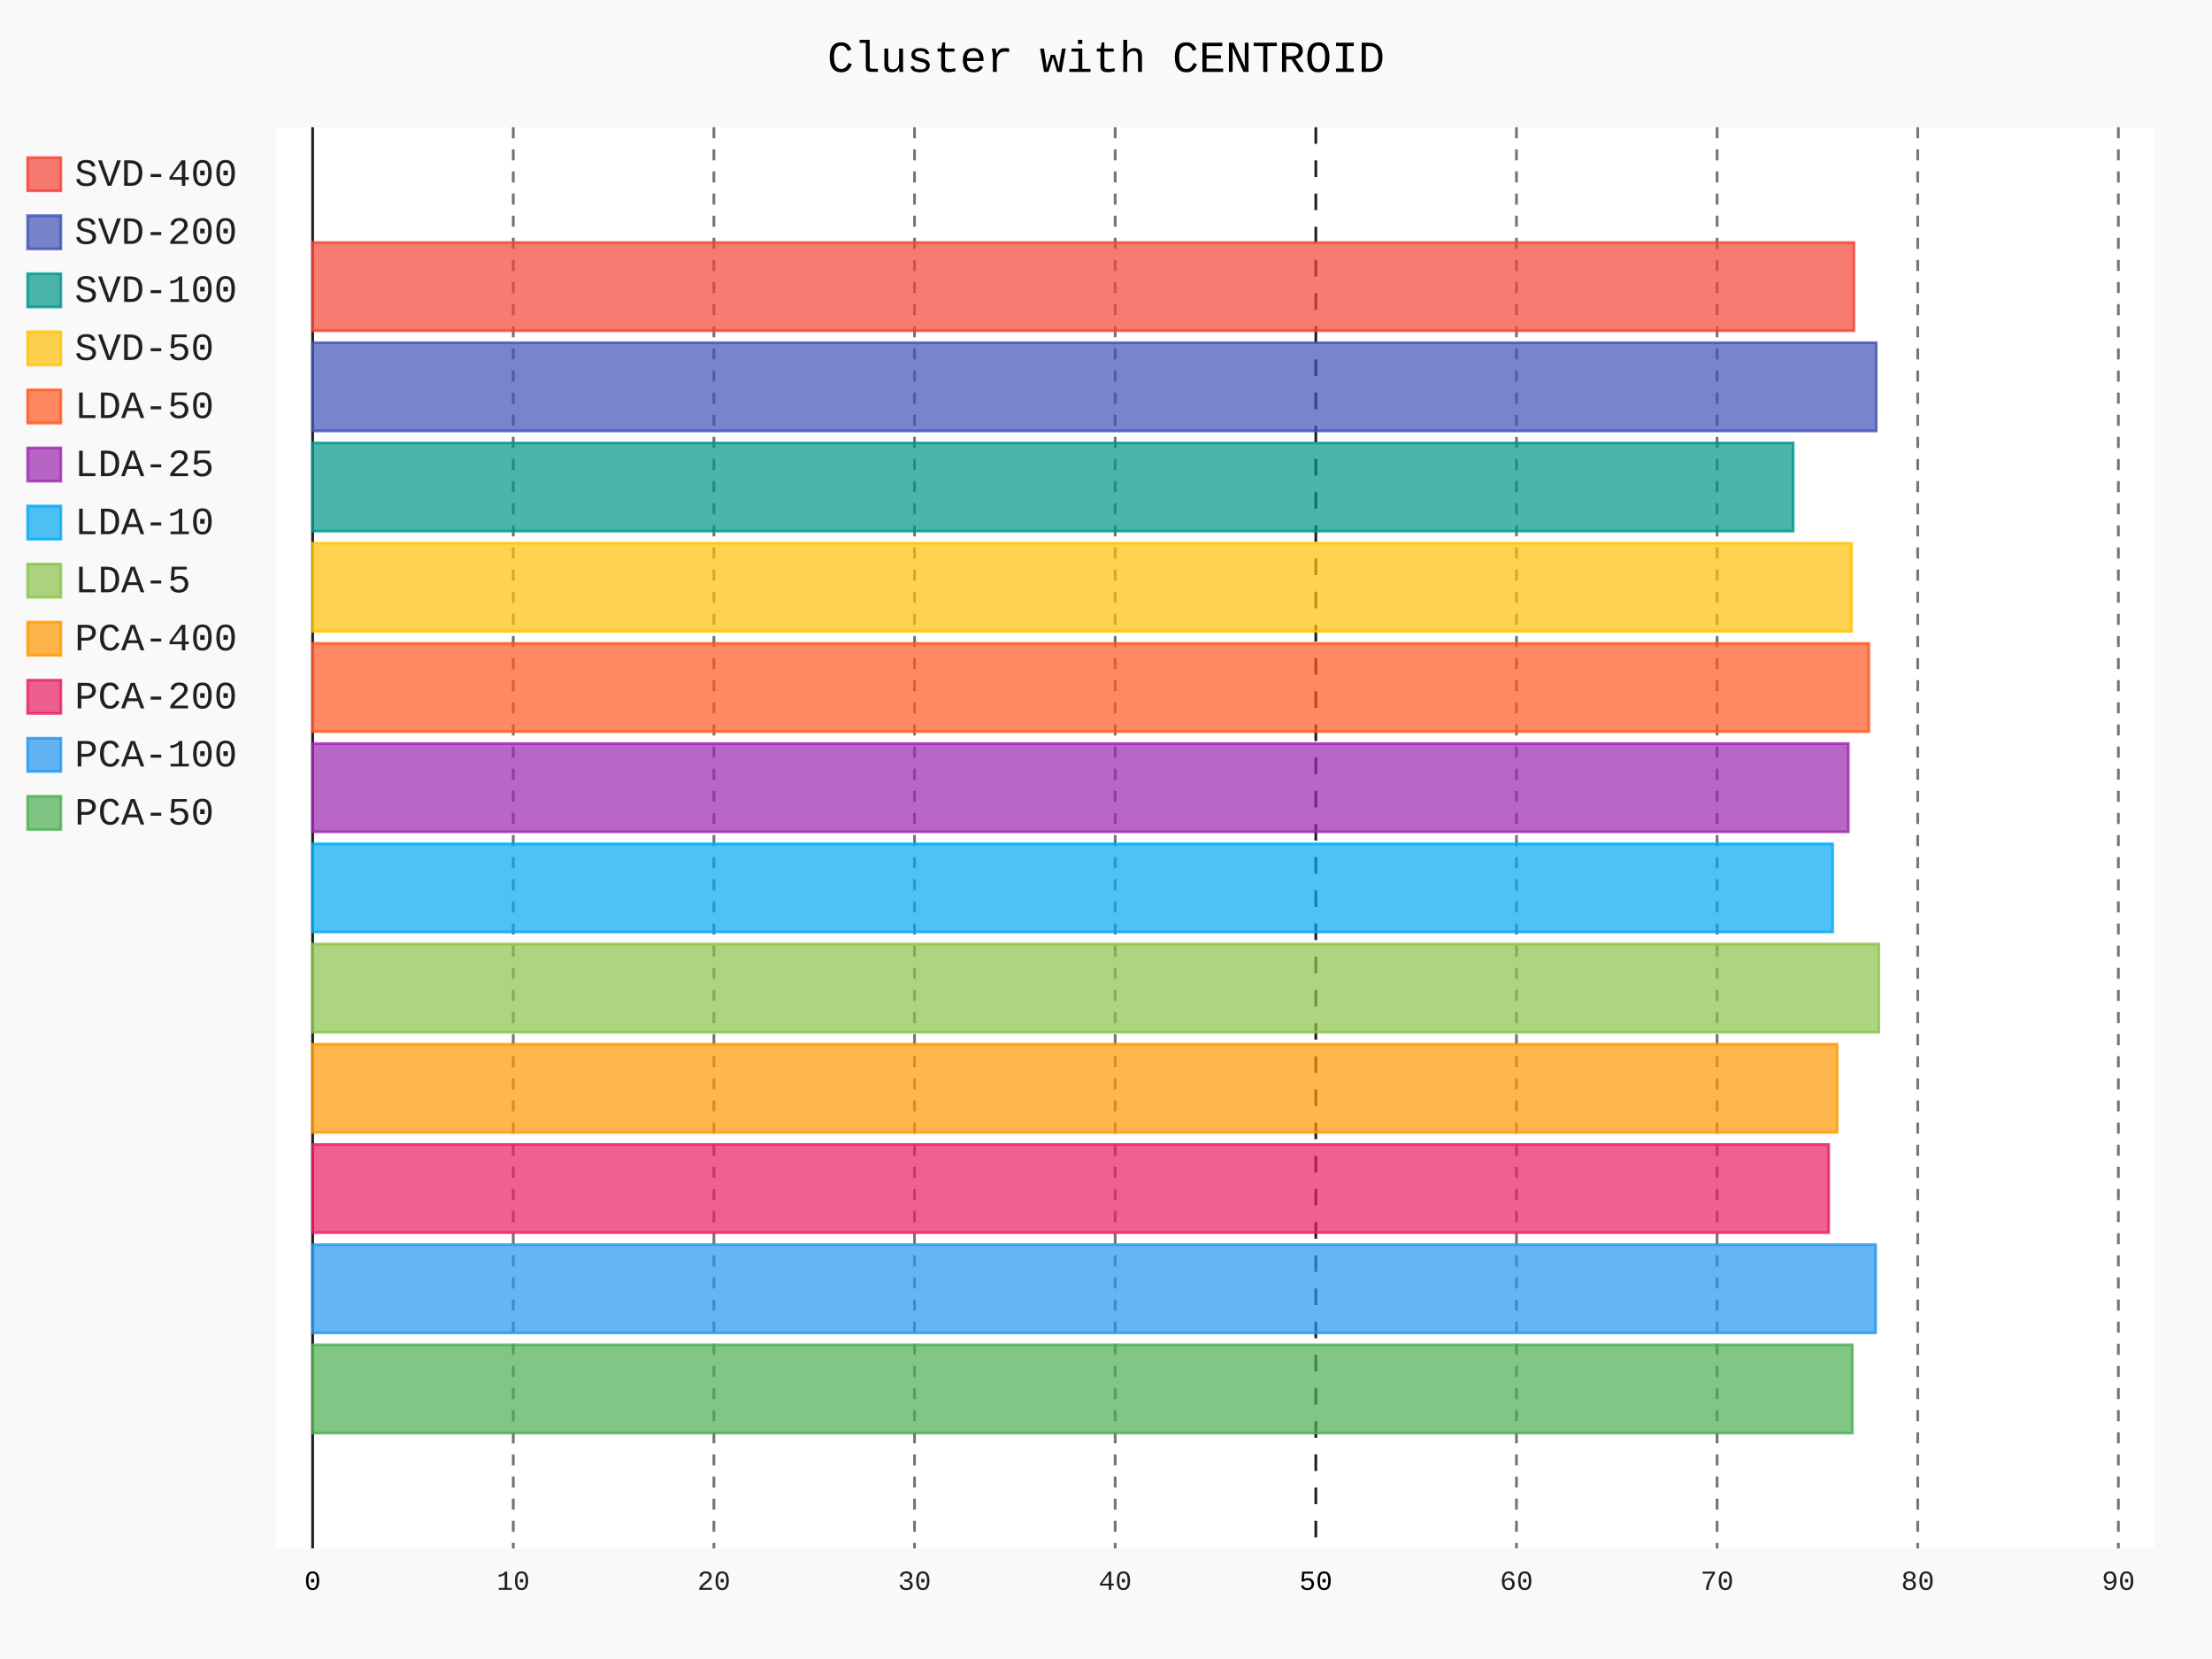
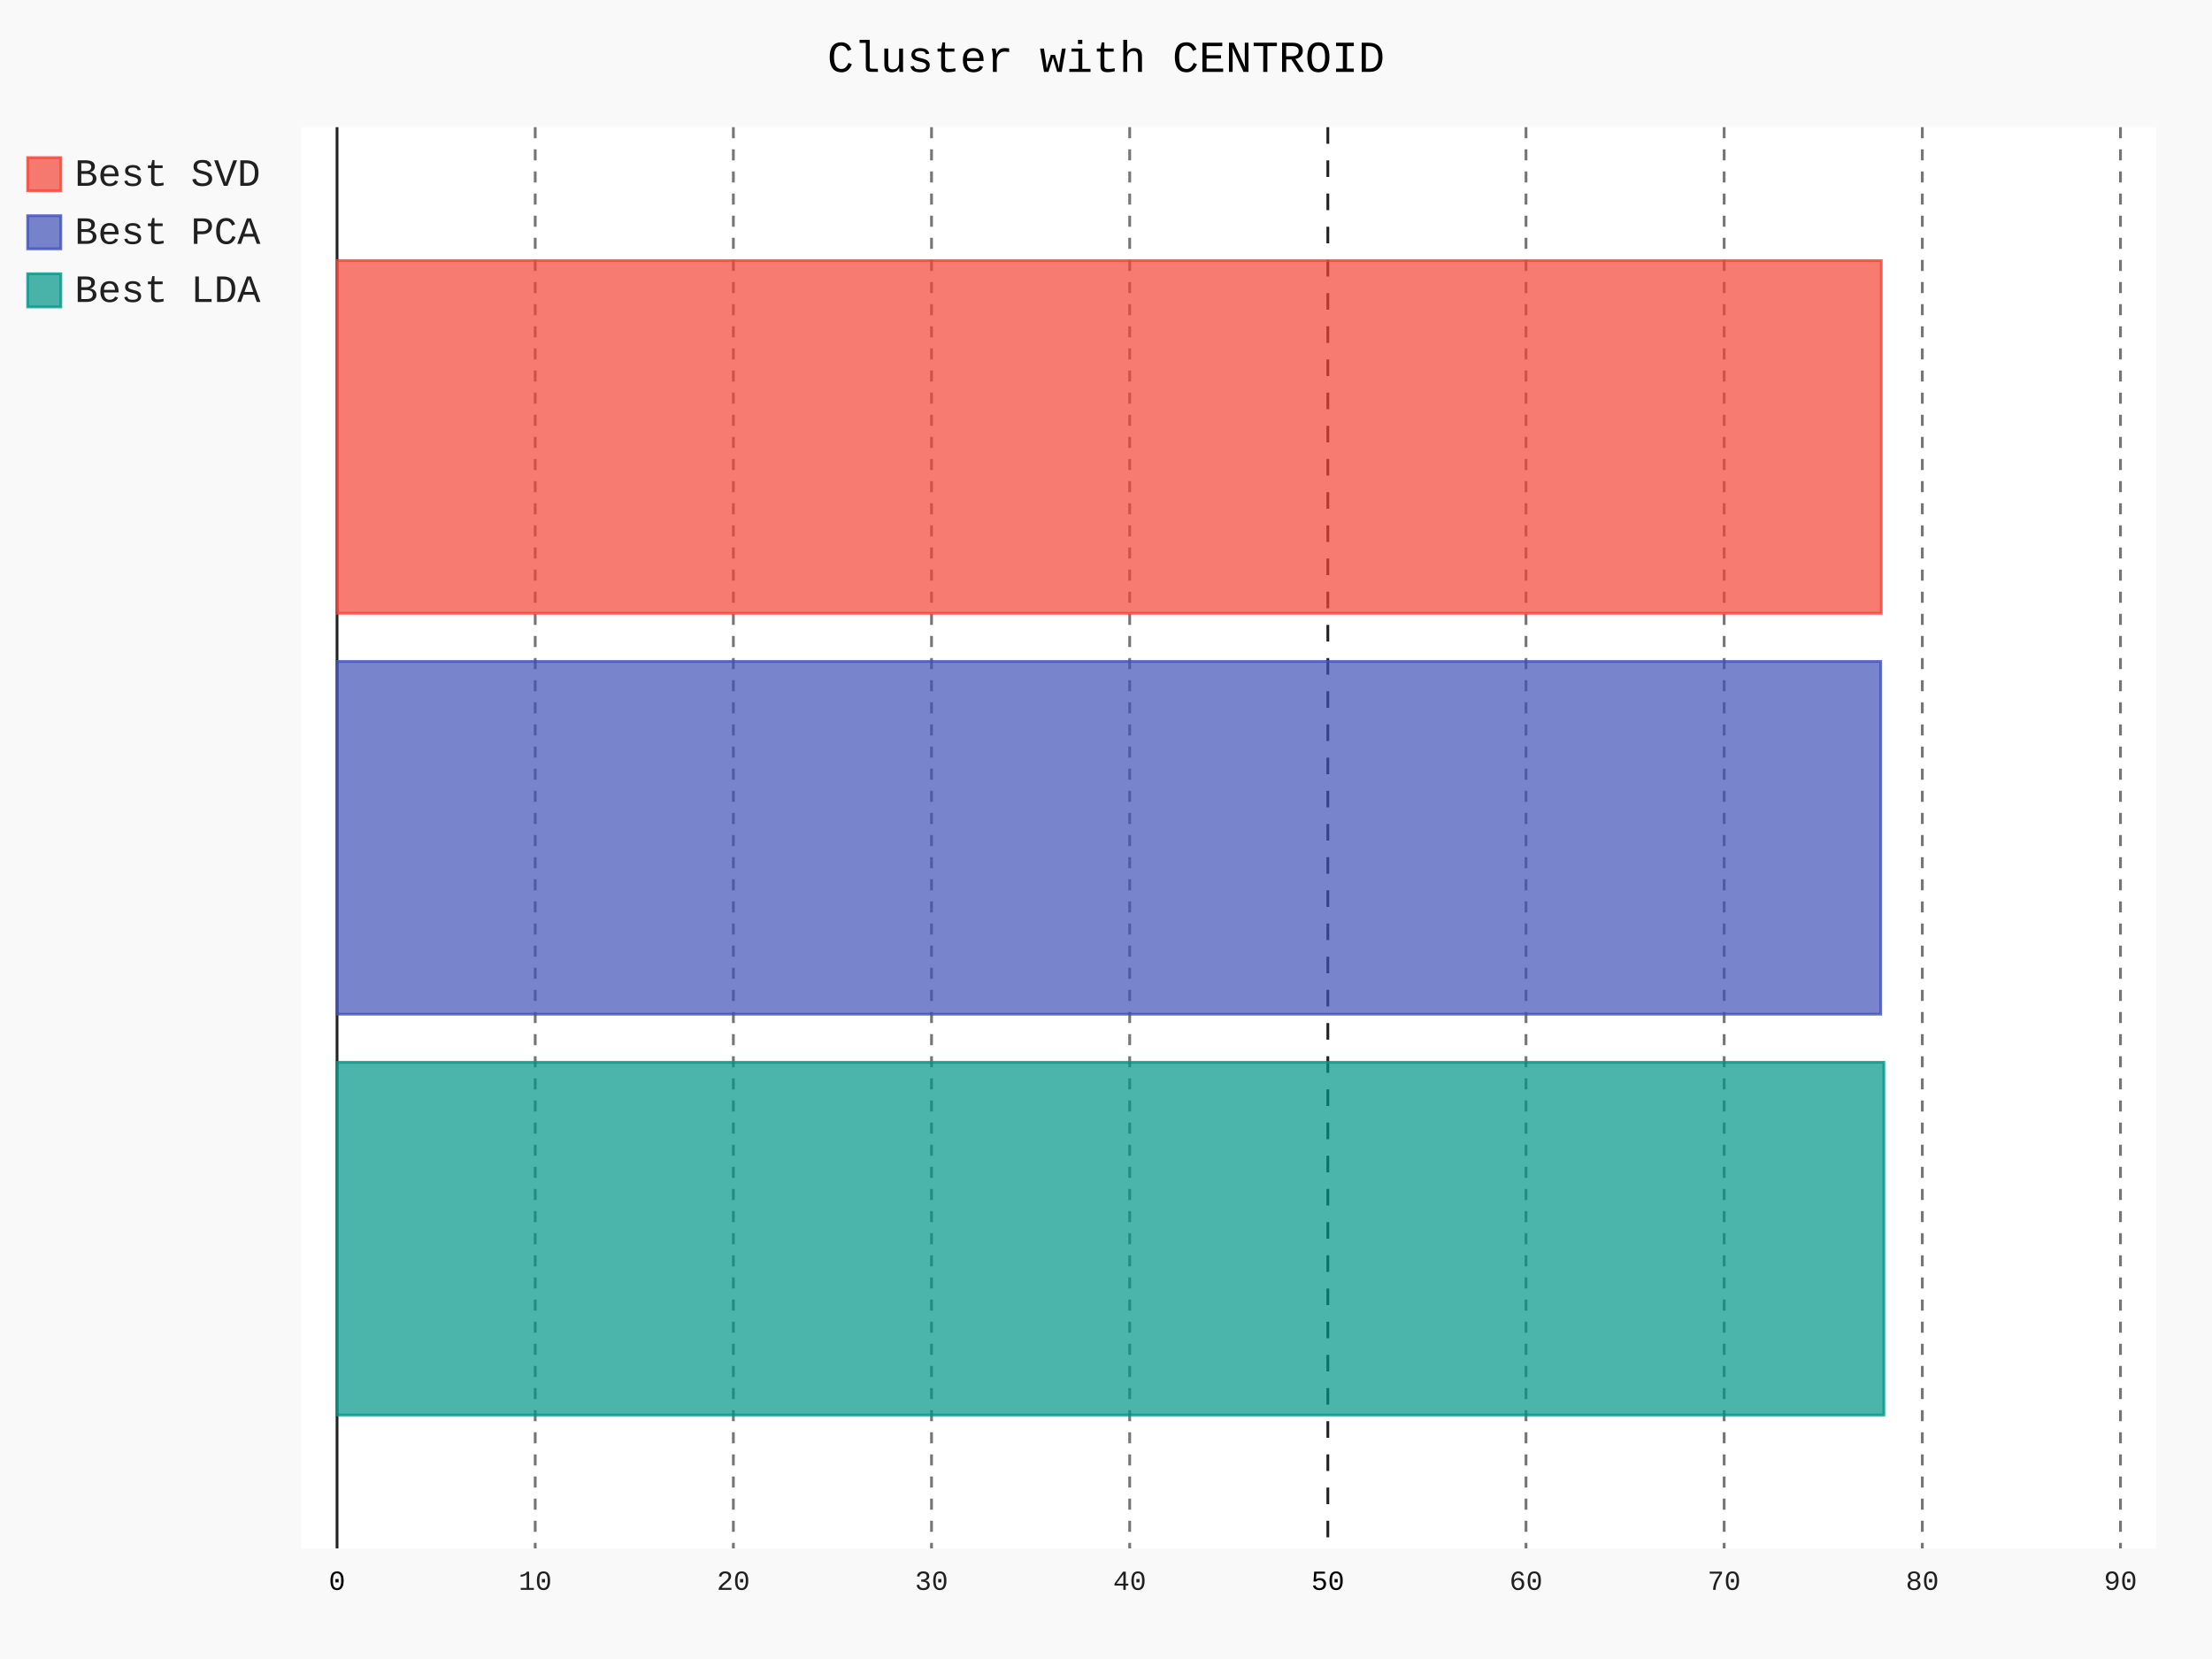
- <svg xmlns="http://www.w3.org/2000/svg" class="pygal-chart" id="chart-97eb95af-6999-4a34-854b-305b6cbb18d4" viewBox="0 0 800 600">
+ <svg xmlns="http://www.w3.org/2000/svg" class="pygal-chart" id="chart-259607fc-cbec-4202-a11d-c0cd4bf87b4d" viewBox="0 0 800 600">
  <defs>
-     <style type="text/css">#chart-97eb95af-6999-4a34-854b-305b6cbb18d4{-webkit-user-select:none;-webkit-font-smoothing:antialiased;font-family:Consolas,"Liberation Mono",Menlo,Courier,monospace}#chart-97eb95af-6999-4a34-854b-305b6cbb18d4 .title{font-family:Consolas,"Liberation Mono",Menlo,Courier,monospace;font-size:16px}#chart-97eb95af-6999-4a34-854b-305b6cbb18d4 .legends .legend text{font-family:Consolas,"Liberation Mono",Menlo,Courier,monospace;font-size:14px}#chart-97eb95af-6999-4a34-854b-305b6cbb18d4 .axis text{font-family:Consolas,"Liberation Mono",Menlo,Courier,monospace;font-size:10px}#chart-97eb95af-6999-4a34-854b-305b6cbb18d4 .axis text.major{font-family:Consolas,"Liberation Mono",Menlo,Courier,monospace;font-size:10px}#chart-97eb95af-6999-4a34-854b-305b6cbb18d4 .text-overlay text.value{font-family:Consolas,"Liberation Mono",Menlo,Courier,monospace;font-size:16px}#chart-97eb95af-6999-4a34-854b-305b6cbb18d4 .text-overlay text.label{font-family:Consolas,"Liberation Mono",Menlo,Courier,monospace;font-size:10px}#chart-97eb95af-6999-4a34-854b-305b6cbb18d4 .tooltip{font-family:Consolas,"Liberation Mono",Menlo,Courier,monospace;font-size:14px}#chart-97eb95af-6999-4a34-854b-305b6cbb18d4 text.no_data{font-family:Consolas,"Liberation Mono",Menlo,Courier,monospace;font-size:64px}
- #chart-97eb95af-6999-4a34-854b-305b6cbb18d4{background-color:rgba(249,249,249,1)}#chart-97eb95af-6999-4a34-854b-305b6cbb18d4 path,#chart-97eb95af-6999-4a34-854b-305b6cbb18d4 line,#chart-97eb95af-6999-4a34-854b-305b6cbb18d4 rect,#chart-97eb95af-6999-4a34-854b-305b6cbb18d4 circle{-webkit-transition:150ms;-moz-transition:150ms;transition:150ms}#chart-97eb95af-6999-4a34-854b-305b6cbb18d4 .graph &gt; .background{fill:rgba(249,249,249,1)}#chart-97eb95af-6999-4a34-854b-305b6cbb18d4 .plot &gt; .background{fill:rgba(255,255,255,1)}#chart-97eb95af-6999-4a34-854b-305b6cbb18d4 .graph{fill:rgba(0,0,0,.87)}#chart-97eb95af-6999-4a34-854b-305b6cbb18d4 text.no_data{fill:rgba(0,0,0,1)}#chart-97eb95af-6999-4a34-854b-305b6cbb18d4 .title{fill:rgba(0,0,0,1)}#chart-97eb95af-6999-4a34-854b-305b6cbb18d4 .legends .legend text{fill:rgba(0,0,0,.87)}#chart-97eb95af-6999-4a34-854b-305b6cbb18d4 .legends .legend:hover text{fill:rgba(0,0,0,1)}#chart-97eb95af-6999-4a34-854b-305b6cbb18d4 .axis .line{stroke:rgba(0,0,0,1)}#chart-97eb95af-6999-4a34-854b-305b6cbb18d4 .axis .guide.line{stroke:rgba(0,0,0,.54)}#chart-97eb95af-6999-4a34-854b-305b6cbb18d4 .axis .major.line{stroke:rgba(0,0,0,.87)}#chart-97eb95af-6999-4a34-854b-305b6cbb18d4 .axis text.major{fill:rgba(0,0,0,1)}#chart-97eb95af-6999-4a34-854b-305b6cbb18d4 .axis.y .guides:hover .guide.line,#chart-97eb95af-6999-4a34-854b-305b6cbb18d4 .line-graph .axis.x .guides:hover .guide.line,#chart-97eb95af-6999-4a34-854b-305b6cbb18d4 .stackedline-graph .axis.x .guides:hover .guide.line,#chart-97eb95af-6999-4a34-854b-305b6cbb18d4 .xy-graph .axis.x .guides:hover .guide.line{stroke:rgba(0,0,0,1)}#chart-97eb95af-6999-4a34-854b-305b6cbb18d4 .axis .guides:hover text{fill:rgba(0,0,0,1)}#chart-97eb95af-6999-4a34-854b-305b6cbb18d4 .reactive{fill-opacity:.7;stroke-opacity:.8}#chart-97eb95af-6999-4a34-854b-305b6cbb18d4 .ci{stroke:rgba(0,0,0,.87)}#chart-97eb95af-6999-4a34-854b-305b6cbb18d4 .reactive.active,#chart-97eb95af-6999-4a34-854b-305b6cbb18d4 .active .reactive{fill-opacity:.8;stroke-opacity:.9;stroke-width:4}#chart-97eb95af-6999-4a34-854b-305b6cbb18d4 .ci .reactive.active{stroke-width:1.5}#chart-97eb95af-6999-4a34-854b-305b6cbb18d4 .series text{fill:rgba(0,0,0,1)}#chart-97eb95af-6999-4a34-854b-305b6cbb18d4 .tooltip rect{fill:rgba(255,255,255,1);stroke:rgba(0,0,0,1);-webkit-transition:opacity 150ms;-moz-transition:opacity 150ms;transition:opacity 150ms}#chart-97eb95af-6999-4a34-854b-305b6cbb18d4 .tooltip .label{fill:rgba(0,0,0,.87)}#chart-97eb95af-6999-4a34-854b-305b6cbb18d4 .tooltip .label{fill:rgba(0,0,0,.87)}#chart-97eb95af-6999-4a34-854b-305b6cbb18d4 .tooltip .legend{font-size:.8em;fill:rgba(0,0,0,.54)}#chart-97eb95af-6999-4a34-854b-305b6cbb18d4 .tooltip .x_label{font-size:.6em;fill:rgba(0,0,0,1)}#chart-97eb95af-6999-4a34-854b-305b6cbb18d4 .tooltip .xlink{font-size:.5em;text-decoration:underline}#chart-97eb95af-6999-4a34-854b-305b6cbb18d4 .tooltip .value{font-size:1.5em}#chart-97eb95af-6999-4a34-854b-305b6cbb18d4 .bound{font-size:.5em}#chart-97eb95af-6999-4a34-854b-305b6cbb18d4 .max-value{font-size:.75em;fill:rgba(0,0,0,.54)}#chart-97eb95af-6999-4a34-854b-305b6cbb18d4 .map-element{fill:rgba(255,255,255,1);stroke:rgba(0,0,0,.54) !important}#chart-97eb95af-6999-4a34-854b-305b6cbb18d4 .map-element .reactive{fill-opacity:inherit;stroke-opacity:inherit}#chart-97eb95af-6999-4a34-854b-305b6cbb18d4 .color-0,#chart-97eb95af-6999-4a34-854b-305b6cbb18d4 .color-0 a:visited{stroke:#F44336;fill:#F44336}#chart-97eb95af-6999-4a34-854b-305b6cbb18d4 .color-1,#chart-97eb95af-6999-4a34-854b-305b6cbb18d4 .color-1 a:visited{stroke:#3F51B5;fill:#3F51B5}#chart-97eb95af-6999-4a34-854b-305b6cbb18d4 .color-2,#chart-97eb95af-6999-4a34-854b-305b6cbb18d4 .color-2 a:visited{stroke:#009688;fill:#009688}#chart-97eb95af-6999-4a34-854b-305b6cbb18d4 .color-3,#chart-97eb95af-6999-4a34-854b-305b6cbb18d4 .color-3 a:visited{stroke:#FFC107;fill:#FFC107}#chart-97eb95af-6999-4a34-854b-305b6cbb18d4 .color-4,#chart-97eb95af-6999-4a34-854b-305b6cbb18d4 .color-4 a:visited{stroke:#FF5722;fill:#FF5722}#chart-97eb95af-6999-4a34-854b-305b6cbb18d4 .color-5,#chart-97eb95af-6999-4a34-854b-305b6cbb18d4 .color-5 a:visited{stroke:#9C27B0;fill:#9C27B0}#chart-97eb95af-6999-4a34-854b-305b6cbb18d4 .color-6,#chart-97eb95af-6999-4a34-854b-305b6cbb18d4 .color-6 a:visited{stroke:#03A9F4;fill:#03A9F4}#chart-97eb95af-6999-4a34-854b-305b6cbb18d4 .color-7,#chart-97eb95af-6999-4a34-854b-305b6cbb18d4 .color-7 a:visited{stroke:#8BC34A;fill:#8BC34A}#chart-97eb95af-6999-4a34-854b-305b6cbb18d4 .color-8,#chart-97eb95af-6999-4a34-854b-305b6cbb18d4 .color-8 a:visited{stroke:#FF9800;fill:#FF9800}#chart-97eb95af-6999-4a34-854b-305b6cbb18d4 .color-9,#chart-97eb95af-6999-4a34-854b-305b6cbb18d4 .color-9 a:visited{stroke:#E91E63;fill:#E91E63}#chart-97eb95af-6999-4a34-854b-305b6cbb18d4 .color-10,#chart-97eb95af-6999-4a34-854b-305b6cbb18d4 .color-10 a:visited{stroke:#2196F3;fill:#2196F3}#chart-97eb95af-6999-4a34-854b-305b6cbb18d4 .color-11,#chart-97eb95af-6999-4a34-854b-305b6cbb18d4 .color-11 a:visited{stroke:#4CAF50;fill:#4CAF50}#chart-97eb95af-6999-4a34-854b-305b6cbb18d4 .text-overlay .color-0 text{fill:black}#chart-97eb95af-6999-4a34-854b-305b6cbb18d4 .text-overlay .color-1 text{fill:black}#chart-97eb95af-6999-4a34-854b-305b6cbb18d4 .text-overlay .color-2 text{fill:black}#chart-97eb95af-6999-4a34-854b-305b6cbb18d4 .text-overlay .color-3 text{fill:black}#chart-97eb95af-6999-4a34-854b-305b6cbb18d4 .text-overlay .color-4 text{fill:black}#chart-97eb95af-6999-4a34-854b-305b6cbb18d4 .text-overlay .color-5 text{fill:black}#chart-97eb95af-6999-4a34-854b-305b6cbb18d4 .text-overlay .color-6 text{fill:black}#chart-97eb95af-6999-4a34-854b-305b6cbb18d4 .text-overlay .color-7 text{fill:black}#chart-97eb95af-6999-4a34-854b-305b6cbb18d4 .text-overlay .color-8 text{fill:black}#chart-97eb95af-6999-4a34-854b-305b6cbb18d4 .text-overlay .color-9 text{fill:black}#chart-97eb95af-6999-4a34-854b-305b6cbb18d4 .text-overlay .color-10 text{fill:black}#chart-97eb95af-6999-4a34-854b-305b6cbb18d4 .text-overlay .color-11 text{fill:black}
- #chart-97eb95af-6999-4a34-854b-305b6cbb18d4 text.no_data{text-anchor:middle}#chart-97eb95af-6999-4a34-854b-305b6cbb18d4 .guide.line{fill:none}#chart-97eb95af-6999-4a34-854b-305b6cbb18d4 .centered{text-anchor:middle}#chart-97eb95af-6999-4a34-854b-305b6cbb18d4 .title{text-anchor:middle}#chart-97eb95af-6999-4a34-854b-305b6cbb18d4 .legends .legend text{fill-opacity:1}#chart-97eb95af-6999-4a34-854b-305b6cbb18d4 .axis.x text{text-anchor:middle}#chart-97eb95af-6999-4a34-854b-305b6cbb18d4 .axis.x:not(.web) text[transform]{text-anchor:start}#chart-97eb95af-6999-4a34-854b-305b6cbb18d4 .axis.x:not(.web) text[transform].backwards{text-anchor:end}#chart-97eb95af-6999-4a34-854b-305b6cbb18d4 .axis.y text{text-anchor:end}#chart-97eb95af-6999-4a34-854b-305b6cbb18d4 .axis.y text[transform].backwards{text-anchor:start}#chart-97eb95af-6999-4a34-854b-305b6cbb18d4 .axis.y2 text{text-anchor:start}#chart-97eb95af-6999-4a34-854b-305b6cbb18d4 .axis.y2 text[transform].backwards{text-anchor:end}#chart-97eb95af-6999-4a34-854b-305b6cbb18d4 .axis .guide.line{stroke-dasharray:4,4}#chart-97eb95af-6999-4a34-854b-305b6cbb18d4 .axis .major.guide.line{stroke-dasharray:6,6}#chart-97eb95af-6999-4a34-854b-305b6cbb18d4 .horizontal .axis.y .guide.line,#chart-97eb95af-6999-4a34-854b-305b6cbb18d4 .horizontal .axis.y2 .guide.line,#chart-97eb95af-6999-4a34-854b-305b6cbb18d4 .vertical .axis.x .guide.line{opacity:0}#chart-97eb95af-6999-4a34-854b-305b6cbb18d4 .horizontal .axis.always_show .guide.line,#chart-97eb95af-6999-4a34-854b-305b6cbb18d4 .vertical .axis.always_show .guide.line{opacity:1 !important}#chart-97eb95af-6999-4a34-854b-305b6cbb18d4 .axis.y .guides:hover .guide.line,#chart-97eb95af-6999-4a34-854b-305b6cbb18d4 .axis.y2 .guides:hover .guide.line,#chart-97eb95af-6999-4a34-854b-305b6cbb18d4 .axis.x .guides:hover .guide.line{opacity:1}#chart-97eb95af-6999-4a34-854b-305b6cbb18d4 .axis .guides:hover text{opacity:1}#chart-97eb95af-6999-4a34-854b-305b6cbb18d4 .nofill{fill:none}#chart-97eb95af-6999-4a34-854b-305b6cbb18d4 .subtle-fill{fill-opacity:.2}#chart-97eb95af-6999-4a34-854b-305b6cbb18d4 .dot{stroke-width:1px;fill-opacity:1}#chart-97eb95af-6999-4a34-854b-305b6cbb18d4 .dot.active{stroke-width:5px}#chart-97eb95af-6999-4a34-854b-305b6cbb18d4 .dot.negative{fill:transparent}#chart-97eb95af-6999-4a34-854b-305b6cbb18d4 text,#chart-97eb95af-6999-4a34-854b-305b6cbb18d4 tspan{stroke:none !important}#chart-97eb95af-6999-4a34-854b-305b6cbb18d4 .series text.active{opacity:1}#chart-97eb95af-6999-4a34-854b-305b6cbb18d4 .tooltip rect{fill-opacity:.95;stroke-width:.5}#chart-97eb95af-6999-4a34-854b-305b6cbb18d4 .tooltip text{fill-opacity:1}#chart-97eb95af-6999-4a34-854b-305b6cbb18d4 .showable{visibility:hidden}#chart-97eb95af-6999-4a34-854b-305b6cbb18d4 .showable.shown{visibility:visible}#chart-97eb95af-6999-4a34-854b-305b6cbb18d4 .gauge-background{fill:rgba(229,229,229,1);stroke:none}#chart-97eb95af-6999-4a34-854b-305b6cbb18d4 .bg-lines{stroke:rgba(249,249,249,1);stroke-width:2px}</style>
+     <style type="text/css">#chart-259607fc-cbec-4202-a11d-c0cd4bf87b4d{-webkit-user-select:none;-webkit-font-smoothing:antialiased;font-family:Consolas,"Liberation Mono",Menlo,Courier,monospace}#chart-259607fc-cbec-4202-a11d-c0cd4bf87b4d .title{font-family:Consolas,"Liberation Mono",Menlo,Courier,monospace;font-size:16px}#chart-259607fc-cbec-4202-a11d-c0cd4bf87b4d .legends .legend text{font-family:Consolas,"Liberation Mono",Menlo,Courier,monospace;font-size:14px}#chart-259607fc-cbec-4202-a11d-c0cd4bf87b4d .axis text{font-family:Consolas,"Liberation Mono",Menlo,Courier,monospace;font-size:10px}#chart-259607fc-cbec-4202-a11d-c0cd4bf87b4d .axis text.major{font-family:Consolas,"Liberation Mono",Menlo,Courier,monospace;font-size:10px}#chart-259607fc-cbec-4202-a11d-c0cd4bf87b4d .text-overlay text.value{font-family:Consolas,"Liberation Mono",Menlo,Courier,monospace;font-size:16px}#chart-259607fc-cbec-4202-a11d-c0cd4bf87b4d .text-overlay text.label{font-family:Consolas,"Liberation Mono",Menlo,Courier,monospace;font-size:10px}#chart-259607fc-cbec-4202-a11d-c0cd4bf87b4d .tooltip{font-family:Consolas,"Liberation Mono",Menlo,Courier,monospace;font-size:14px}#chart-259607fc-cbec-4202-a11d-c0cd4bf87b4d text.no_data{font-family:Consolas,"Liberation Mono",Menlo,Courier,monospace;font-size:64px}
+ #chart-259607fc-cbec-4202-a11d-c0cd4bf87b4d{background-color:rgba(249,249,249,1)}#chart-259607fc-cbec-4202-a11d-c0cd4bf87b4d path,#chart-259607fc-cbec-4202-a11d-c0cd4bf87b4d line,#chart-259607fc-cbec-4202-a11d-c0cd4bf87b4d rect,#chart-259607fc-cbec-4202-a11d-c0cd4bf87b4d circle{-webkit-transition:150ms;-moz-transition:150ms;transition:150ms}#chart-259607fc-cbec-4202-a11d-c0cd4bf87b4d .graph &gt; .background{fill:rgba(249,249,249,1)}#chart-259607fc-cbec-4202-a11d-c0cd4bf87b4d .plot &gt; .background{fill:rgba(255,255,255,1)}#chart-259607fc-cbec-4202-a11d-c0cd4bf87b4d .graph{fill:rgba(0,0,0,.87)}#chart-259607fc-cbec-4202-a11d-c0cd4bf87b4d text.no_data{fill:rgba(0,0,0,1)}#chart-259607fc-cbec-4202-a11d-c0cd4bf87b4d .title{fill:rgba(0,0,0,1)}#chart-259607fc-cbec-4202-a11d-c0cd4bf87b4d .legends .legend text{fill:rgba(0,0,0,.87)}#chart-259607fc-cbec-4202-a11d-c0cd4bf87b4d .legends .legend:hover text{fill:rgba(0,0,0,1)}#chart-259607fc-cbec-4202-a11d-c0cd4bf87b4d .axis .line{stroke:rgba(0,0,0,1)}#chart-259607fc-cbec-4202-a11d-c0cd4bf87b4d .axis .guide.line{stroke:rgba(0,0,0,.54)}#chart-259607fc-cbec-4202-a11d-c0cd4bf87b4d .axis .major.line{stroke:rgba(0,0,0,.87)}#chart-259607fc-cbec-4202-a11d-c0cd4bf87b4d .axis text.major{fill:rgba(0,0,0,1)}#chart-259607fc-cbec-4202-a11d-c0cd4bf87b4d .axis.y .guides:hover .guide.line,#chart-259607fc-cbec-4202-a11d-c0cd4bf87b4d .line-graph .axis.x .guides:hover .guide.line,#chart-259607fc-cbec-4202-a11d-c0cd4bf87b4d .stackedline-graph .axis.x .guides:hover .guide.line,#chart-259607fc-cbec-4202-a11d-c0cd4bf87b4d .xy-graph .axis.x .guides:hover .guide.line{stroke:rgba(0,0,0,1)}#chart-259607fc-cbec-4202-a11d-c0cd4bf87b4d .axis .guides:hover text{fill:rgba(0,0,0,1)}#chart-259607fc-cbec-4202-a11d-c0cd4bf87b4d .reactive{fill-opacity:.7;stroke-opacity:.8}#chart-259607fc-cbec-4202-a11d-c0cd4bf87b4d .ci{stroke:rgba(0,0,0,.87)}#chart-259607fc-cbec-4202-a11d-c0cd4bf87b4d .reactive.active,#chart-259607fc-cbec-4202-a11d-c0cd4bf87b4d .active .reactive{fill-opacity:.8;stroke-opacity:.9;stroke-width:4}#chart-259607fc-cbec-4202-a11d-c0cd4bf87b4d .ci .reactive.active{stroke-width:1.5}#chart-259607fc-cbec-4202-a11d-c0cd4bf87b4d .series text{fill:rgba(0,0,0,1)}#chart-259607fc-cbec-4202-a11d-c0cd4bf87b4d .tooltip rect{fill:rgba(255,255,255,1);stroke:rgba(0,0,0,1);-webkit-transition:opacity 150ms;-moz-transition:opacity 150ms;transition:opacity 150ms}#chart-259607fc-cbec-4202-a11d-c0cd4bf87b4d .tooltip .label{fill:rgba(0,0,0,.87)}#chart-259607fc-cbec-4202-a11d-c0cd4bf87b4d .tooltip .label{fill:rgba(0,0,0,.87)}#chart-259607fc-cbec-4202-a11d-c0cd4bf87b4d .tooltip .legend{font-size:.8em;fill:rgba(0,0,0,.54)}#chart-259607fc-cbec-4202-a11d-c0cd4bf87b4d .tooltip .x_label{font-size:.6em;fill:rgba(0,0,0,1)}#chart-259607fc-cbec-4202-a11d-c0cd4bf87b4d .tooltip .xlink{font-size:.5em;text-decoration:underline}#chart-259607fc-cbec-4202-a11d-c0cd4bf87b4d .tooltip .value{font-size:1.5em}#chart-259607fc-cbec-4202-a11d-c0cd4bf87b4d .bound{font-size:.5em}#chart-259607fc-cbec-4202-a11d-c0cd4bf87b4d .max-value{font-size:.75em;fill:rgba(0,0,0,.54)}#chart-259607fc-cbec-4202-a11d-c0cd4bf87b4d .map-element{fill:rgba(255,255,255,1);stroke:rgba(0,0,0,.54) !important}#chart-259607fc-cbec-4202-a11d-c0cd4bf87b4d .map-element .reactive{fill-opacity:inherit;stroke-opacity:inherit}#chart-259607fc-cbec-4202-a11d-c0cd4bf87b4d .color-0,#chart-259607fc-cbec-4202-a11d-c0cd4bf87b4d .color-0 a:visited{stroke:#F44336;fill:#F44336}#chart-259607fc-cbec-4202-a11d-c0cd4bf87b4d .color-1,#chart-259607fc-cbec-4202-a11d-c0cd4bf87b4d .color-1 a:visited{stroke:#3F51B5;fill:#3F51B5}#chart-259607fc-cbec-4202-a11d-c0cd4bf87b4d .color-2,#chart-259607fc-cbec-4202-a11d-c0cd4bf87b4d .color-2 a:visited{stroke:#009688;fill:#009688}#chart-259607fc-cbec-4202-a11d-c0cd4bf87b4d .text-overlay .color-0 text{fill:black}#chart-259607fc-cbec-4202-a11d-c0cd4bf87b4d .text-overlay .color-1 text{fill:black}#chart-259607fc-cbec-4202-a11d-c0cd4bf87b4d .text-overlay .color-2 text{fill:black}
+ #chart-259607fc-cbec-4202-a11d-c0cd4bf87b4d text.no_data{text-anchor:middle}#chart-259607fc-cbec-4202-a11d-c0cd4bf87b4d .guide.line{fill:none}#chart-259607fc-cbec-4202-a11d-c0cd4bf87b4d .centered{text-anchor:middle}#chart-259607fc-cbec-4202-a11d-c0cd4bf87b4d .title{text-anchor:middle}#chart-259607fc-cbec-4202-a11d-c0cd4bf87b4d .legends .legend text{fill-opacity:1}#chart-259607fc-cbec-4202-a11d-c0cd4bf87b4d .axis.x text{text-anchor:middle}#chart-259607fc-cbec-4202-a11d-c0cd4bf87b4d .axis.x:not(.web) text[transform]{text-anchor:start}#chart-259607fc-cbec-4202-a11d-c0cd4bf87b4d .axis.x:not(.web) text[transform].backwards{text-anchor:end}#chart-259607fc-cbec-4202-a11d-c0cd4bf87b4d .axis.y text{text-anchor:end}#chart-259607fc-cbec-4202-a11d-c0cd4bf87b4d .axis.y text[transform].backwards{text-anchor:start}#chart-259607fc-cbec-4202-a11d-c0cd4bf87b4d .axis.y2 text{text-anchor:start}#chart-259607fc-cbec-4202-a11d-c0cd4bf87b4d .axis.y2 text[transform].backwards{text-anchor:end}#chart-259607fc-cbec-4202-a11d-c0cd4bf87b4d .axis .guide.line{stroke-dasharray:4,4}#chart-259607fc-cbec-4202-a11d-c0cd4bf87b4d .axis .major.guide.line{stroke-dasharray:6,6}#chart-259607fc-cbec-4202-a11d-c0cd4bf87b4d .horizontal .axis.y .guide.line,#chart-259607fc-cbec-4202-a11d-c0cd4bf87b4d .horizontal .axis.y2 .guide.line,#chart-259607fc-cbec-4202-a11d-c0cd4bf87b4d .vertical .axis.x .guide.line{opacity:0}#chart-259607fc-cbec-4202-a11d-c0cd4bf87b4d .horizontal .axis.always_show .guide.line,#chart-259607fc-cbec-4202-a11d-c0cd4bf87b4d .vertical .axis.always_show .guide.line{opacity:1 !important}#chart-259607fc-cbec-4202-a11d-c0cd4bf87b4d .axis.y .guides:hover .guide.line,#chart-259607fc-cbec-4202-a11d-c0cd4bf87b4d .axis.y2 .guides:hover .guide.line,#chart-259607fc-cbec-4202-a11d-c0cd4bf87b4d .axis.x .guides:hover .guide.line{opacity:1}#chart-259607fc-cbec-4202-a11d-c0cd4bf87b4d .axis .guides:hover text{opacity:1}#chart-259607fc-cbec-4202-a11d-c0cd4bf87b4d .nofill{fill:none}#chart-259607fc-cbec-4202-a11d-c0cd4bf87b4d .subtle-fill{fill-opacity:.2}#chart-259607fc-cbec-4202-a11d-c0cd4bf87b4d .dot{stroke-width:1px;fill-opacity:1}#chart-259607fc-cbec-4202-a11d-c0cd4bf87b4d .dot.active{stroke-width:5px}#chart-259607fc-cbec-4202-a11d-c0cd4bf87b4d .dot.negative{fill:transparent}#chart-259607fc-cbec-4202-a11d-c0cd4bf87b4d text,#chart-259607fc-cbec-4202-a11d-c0cd4bf87b4d tspan{stroke:none !important}#chart-259607fc-cbec-4202-a11d-c0cd4bf87b4d .series text.active{opacity:1}#chart-259607fc-cbec-4202-a11d-c0cd4bf87b4d .tooltip rect{fill-opacity:.95;stroke-width:.5}#chart-259607fc-cbec-4202-a11d-c0cd4bf87b4d .tooltip text{fill-opacity:1}#chart-259607fc-cbec-4202-a11d-c0cd4bf87b4d .showable{visibility:hidden}#chart-259607fc-cbec-4202-a11d-c0cd4bf87b4d .showable.shown{visibility:visible}#chart-259607fc-cbec-4202-a11d-c0cd4bf87b4d .gauge-background{fill:rgba(229,229,229,1);stroke:none}#chart-259607fc-cbec-4202-a11d-c0cd4bf87b4d .bg-lines{stroke:rgba(249,249,249,1);stroke-width:2px}</style>
  </defs>
  <g class="graph horizontalbar-graph horizontal">
    <rect class="background" height="600" width="800" x="0" y="0" />
-     <g class="plot" transform="translate(100, 46)">
-       <rect class="background" height="514" width="679.2" x="0" y="0" />
+     <g class="plot" transform="translate(109, 46)">
+       <rect class="background" height="514" width="670.8" x="0" y="0" />
      <g class="axis x">
        <g class="guides">
-           <path class="axis major line" d="M13.062 0 v514" />
-           <text class="major" x="13.062" y="529.0">0</text>
+           <path class="axis major line" d="M12.9 0 v514" />
+           <text class="major" x="12.9" y="529.0">0</text>
        </g>
        <g class="guides">
-           <path class="guide line" d="M85.626 0 v514" />
-           <text class="" x="85.626" y="529.0">10</text>
+           <path class="guide line" d="M84.567 0 v514" />
+           <text class="" x="84.567" y="529.0">10</text>
        </g>
        <g class="guides">
-           <path class="guide line" d="M158.19 0 v514" />
-           <text class="" x="158.19" y="529.0">20</text>
+           <path class="guide line" d="M156.233 0 v514" />
+           <text class="" x="156.233" y="529.0">20</text>
        </g>
        <g class="guides">
-           <path class="guide line" d="M230.754 0 v514" />
-           <text class="" x="230.754" y="529.0">30</text>
+           <path class="guide line" d="M227.9 0 v514" />
+           <text class="" x="227.9" y="529.0">30</text>
        </g>
        <g class="guides">
-           <path class="guide line" d="M303.318 0 v514" />
-           <text class="" x="303.318" y="529.0">40</text>
+           <path class="guide line" d="M299.567 0 v514" />
+           <text class="" x="299.567" y="529.0">40</text>
        </g>
        <g class="guides">
-           <path class="major guide line" d="M375.882 0 v514" />
-           <text class="major" x="375.882" y="529.0">50</text>
+           <path class="major guide line" d="M371.233 0 v514" />
+           <text class="major" x="371.233" y="529.0">50</text>
        </g>
        <g class="guides">
-           <path class="guide line" d="M448.446 0 v514" />
-           <text class="" x="448.446" y="529.0">60</text>
+           <path class="guide line" d="M442.9 0 v514" />
+           <text class="" x="442.9" y="529.0">60</text>
        </g>
        <g class="guides">
-           <path class="guide line" d="M521.01 0 v514" />
-           <text class="" x="521.01" y="529.0">70</text>
+           <path class="guide line" d="M514.567 0 v514" />
+           <text class="" x="514.567" y="529.0">70</text>
        </g>
        <g class="guides">
-           <path class="guide line" d="M593.574 0 v514" />
-           <text class="" x="593.574" y="529.0">80</text>
+           <path class="guide line" d="M586.233 0 v514" />
+           <text class="" x="586.233" y="529.0">80</text>
        </g>
        <g class="guides">
-           <path class="guide line" d="M666.138 0 v514" />
-           <text class="" x="666.138" y="529.0">90</text>
-         </g>
-       </g>
-       <g class="series serie-11 color-11">
-         <g class="bars">
-           <g class="bar">
-             <rect class="rect reactive tooltip-trigger" height="31.894" rx="0" ry="0" width="556.857" x="13.062" y="440.393" />
-           </g>
-         </g>
-       </g>
-       <g class="series serie-10 color-10">
-         <g class="bars">
-           <g class="bar">
-             <rect class="rect reactive tooltip-trigger" height="31.894" rx="0" ry="0" width="565.274" x="13.062" y="404.149" />
-           </g>
-         </g>
-       </g>
-       <g class="series serie-9 color-9">
-         <g class="bars">
-           <g class="bar">
-             <rect class="rect reactive tooltip-trigger" height="31.894" rx="0" ry="0" width="548.294" x="13.062" y="367.905" />
-           </g>
-         </g>
-       </g>
-       <g class="series serie-8 color-8">
-         <g class="bars">
-           <g class="bar">
-             <rect class="rect reactive tooltip-trigger" height="31.894" rx="0" ry="0" width="551.342" x="13.062" y="331.662" />
-           </g>
-         </g>
-       </g>
-       <g class="series serie-7 color-7">
-         <g class="bars">
-           <g class="bar">
-             <rect class="rect reactive tooltip-trigger" height="31.894" rx="0" ry="0" width="566.435" x="13.062" y="295.418" />
-           </g>
-         </g>
-       </g>
-       <g class="series serie-6 color-6">
-         <g class="bars">
-           <g class="bar">
-             <rect class="rect reactive tooltip-trigger" height="31.894" rx="0" ry="0" width="549.746" x="13.062" y="259.175" />
-           </g>
-         </g>
-       </g>
-       <g class="series serie-5 color-5">
-         <g class="bars">
-           <g class="bar">
-             <rect class="rect reactive tooltip-trigger" height="31.894" rx="0" ry="0" width="555.406" x="13.062" y="222.931" />
-           </g>
-         </g>
-       </g>
-       <g class="series serie-4 color-4">
-         <g class="bars">
-           <g class="bar">
-             <rect class="rect reactive tooltip-trigger" height="31.894" rx="0" ry="0" width="562.807" x="13.062" y="186.687" />
-           </g>
-         </g>
-       </g>
-       <g class="series serie-3 color-3">
-         <g class="bars">
-           <g class="bar">
-             <rect class="rect reactive tooltip-trigger" height="31.894" rx="0" ry="0" width="556.567" x="13.062" y="150.444" />
-           </g>
+           <path class="guide line" d="M657.9 0 v514" />
+           <text class="" x="657.9" y="529.0">90</text>
        </g>
      </g>
      <g class="series serie-2 color-2">
        <g class="bars">
          <g class="bar">
-             <rect class="rect reactive tooltip-trigger" height="31.894" rx="0" ry="0" width="535.451" x="13.062" y="114.2" />
+             <rect class="rect reactive tooltip-trigger" height="127.577" rx="0" ry="0" width="559.43" x="12.9" y="338.186" />
          </g>
        </g>
      </g>
      <g class="series serie-1 color-1">
        <g class="bars">
          <g class="bar">
-             <rect class="rect reactive tooltip-trigger" height="31.894" rx="0" ry="0" width="565.492" x="13.062" y="77.957" />
+             <rect class="rect reactive tooltip-trigger" height="127.577" rx="0" ry="0" width="558.283" x="12.9" y="193.211" />
          </g>
        </g>
      </g>
      <g class="series serie-0 color-0">
        <g class="bars">
          <g class="bar">
-             <rect class="rect reactive tooltip-trigger" height="31.894" rx="0" ry="0" width="557.437" x="13.062" y="41.713" />
+             <rect class="rect reactive tooltip-trigger" height="127.577" rx="0" ry="0" width="558.498" x="12.9" y="48.237" />
          </g>
        </g>
      </g>
    </g>
    <g class="titles">
      <text class="title plot_title" x="400.0" y="26">Cluster with CENTROID</text>
    </g>
-     <g class="plot overlay" transform="translate(100, 46)">
-       <g class="series serie-11 color-11" />
-       <g class="series serie-10 color-10" />
-       <g class="series serie-9 color-9" />
-       <g class="series serie-8 color-8" />
-       <g class="series serie-7 color-7" />
-       <g class="series serie-6 color-6" />
-       <g class="series serie-5 color-5" />
-       <g class="series serie-4 color-4" />
-       <g class="series serie-3 color-3" />
+     <g class="plot overlay" transform="translate(109, 46)">
      <g class="series serie-2 color-2" />
      <g class="series serie-1 color-1" />
      <g class="series serie-0 color-0" />
    </g>
-     <g class="plot text-overlay" transform="translate(100, 46)">
-       <g class="series serie-11 color-11" />
-       <g class="series serie-10 color-10" />
-       <g class="series serie-9 color-9" />
-       <g class="series serie-8 color-8" />
-       <g class="series serie-7 color-7" />
-       <g class="series serie-6 color-6" />
-       <g class="series serie-5 color-5" />
-       <g class="series serie-4 color-4" />
-       <g class="series serie-3 color-3" />
+     <g class="plot text-overlay" transform="translate(109, 46)">
      <g class="series serie-2 color-2" />
      <g class="series serie-1 color-1" />
      <g class="series serie-0 color-0" />
    </g>
-     <g class="plot tooltip-overlay" transform="translate(100, 46)">
+     <g class="plot tooltip-overlay" transform="translate(109, 46)">
      <g class="tooltip" style="opacity: 0" transform="translate(0 0)">
        <rect class="tooltip-box" height="0" rx="0" ry="0" width="0" />
        <g class="text" />
      </g>
    </g>
    <g class="legends" transform="translate(10, 56)">
      <g class="legend reactive activate-serie" id="activate-serie-0">
        <rect class="color-0 reactive" height="12" width="12" x="0.0" y="1.0" />
-         <text x="17.0" y="11.2">SVD-400</text>
+         <text x="17.0" y="11.2">Best SVD</text>
      </g>
      <g class="legend reactive activate-serie" id="activate-serie-1">
        <rect class="color-1 reactive" height="12" width="12" x="0.0" y="22.0" />
-         <text x="17.0" y="32.2">SVD-200</text>
+         <text x="17.0" y="32.2">Best PCA</text>
      </g>
      <g class="legend reactive activate-serie" id="activate-serie-2">
        <rect class="color-2 reactive" height="12" width="12" x="0.0" y="43.0" />
-         <text x="17.0" y="53.2">SVD-100</text>
-       </g>
-       <g class="legend reactive activate-serie" id="activate-serie-3">
-         <rect class="color-3 reactive" height="12" width="12" x="0.0" y="64.0" />
-         <text x="17.0" y="74.2">SVD-50</text>
-       </g>
-       <g class="legend reactive activate-serie" id="activate-serie-4">
-         <rect class="color-4 reactive" height="12" width="12" x="0.0" y="85.0" />
-         <text x="17.0" y="95.2">LDA-50</text>
-       </g>
-       <g class="legend reactive activate-serie" id="activate-serie-5">
-         <rect class="color-5 reactive" height="12" width="12" x="0.0" y="106.0" />
-         <text x="17.0" y="116.2">LDA-25</text>
-       </g>
-       <g class="legend reactive activate-serie" id="activate-serie-6">
-         <rect class="color-6 reactive" height="12" width="12" x="0.0" y="127.0" />
-         <text x="17.0" y="137.2">LDA-10</text>
-       </g>
-       <g class="legend reactive activate-serie" id="activate-serie-7">
-         <rect class="color-7 reactive" height="12" width="12" x="0.0" y="148.0" />
-         <text x="17.0" y="158.2">LDA-5</text>
-       </g>
-       <g class="legend reactive activate-serie" id="activate-serie-8">
-         <rect class="color-8 reactive" height="12" width="12" x="0.0" y="169.0" />
-         <text x="17.0" y="179.2">PCA-400</text>
-       </g>
-       <g class="legend reactive activate-serie" id="activate-serie-9">
-         <rect class="color-9 reactive" height="12" width="12" x="0.0" y="190.0" />
-         <text x="17.0" y="200.2">PCA-200</text>
-       </g>
-       <g class="legend reactive activate-serie" id="activate-serie-10">
-         <rect class="color-10 reactive" height="12" width="12" x="0.0" y="211.0" />
-         <text x="17.0" y="221.2">PCA-100</text>
-       </g>
-       <g class="legend reactive activate-serie" id="activate-serie-11">
-         <rect class="color-11 reactive" height="12" width="12" x="0.0" y="232.0" />
-         <text x="17.0" y="242.2">PCA-50</text>
+         <text x="17.0" y="53.2">Best LDA</text>
      </g>
    </g>
    <g class="legends" transform="translate(790, 56)" />
  </g>
</svg>
